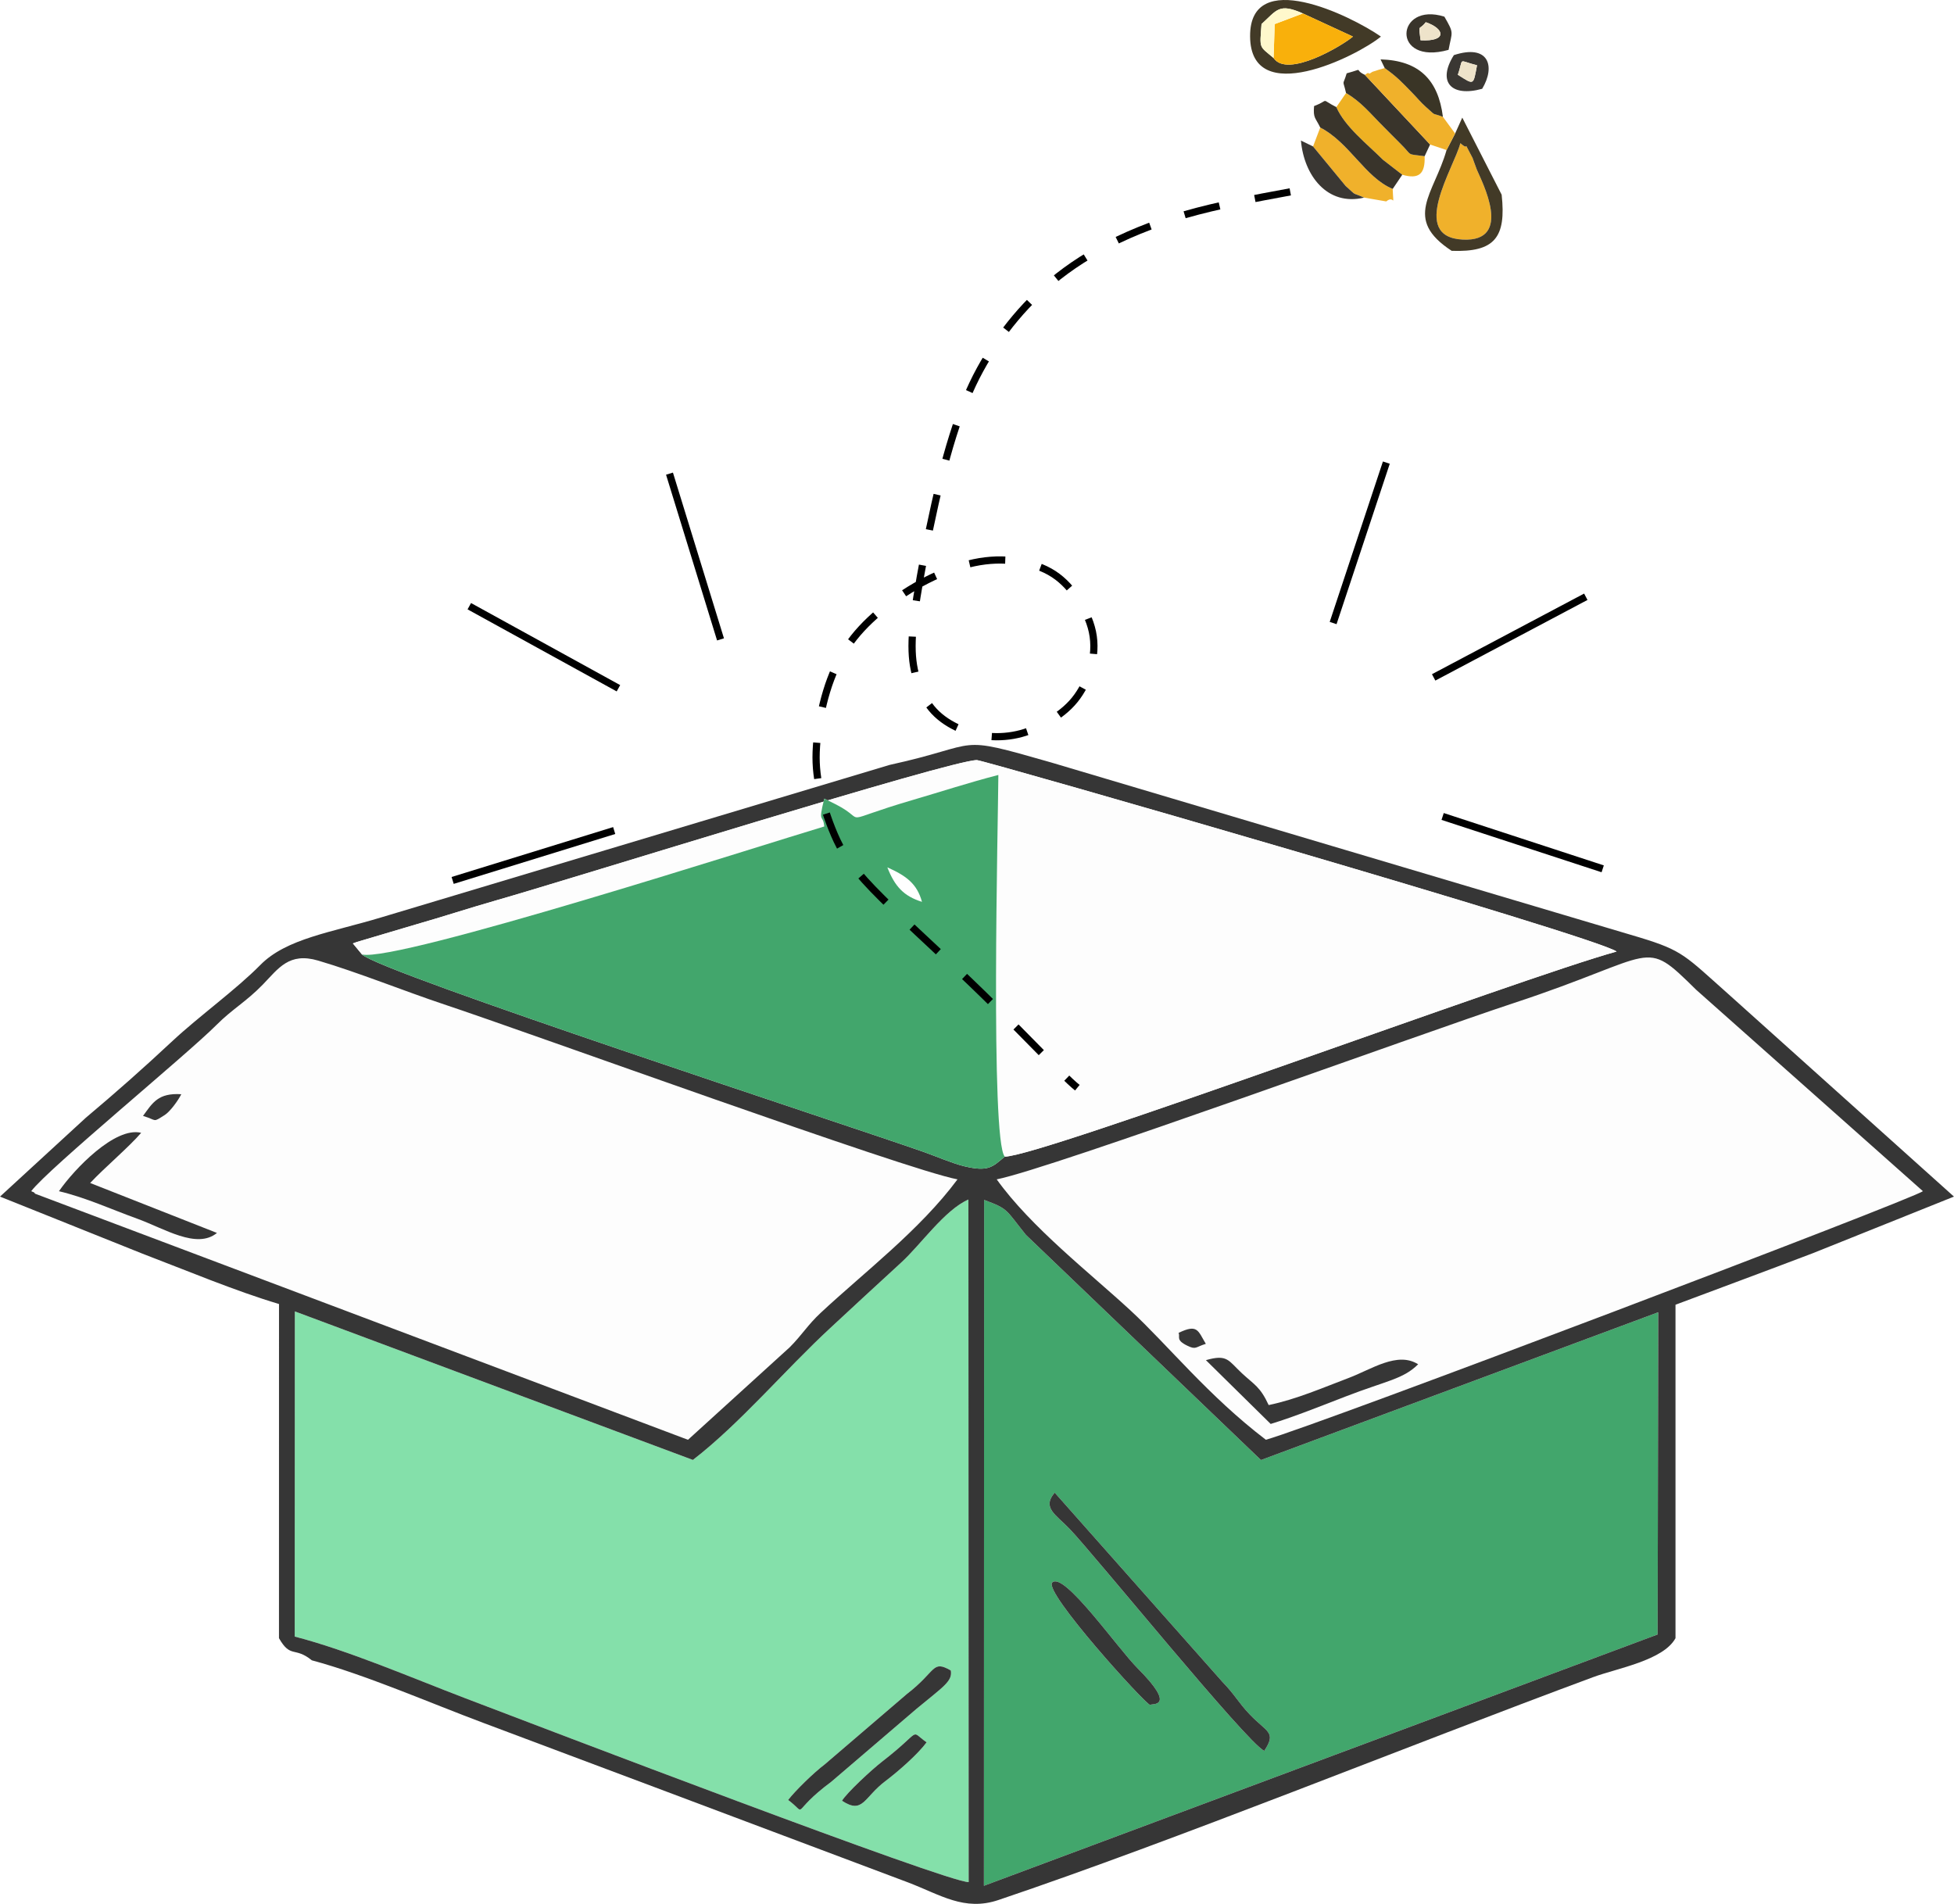
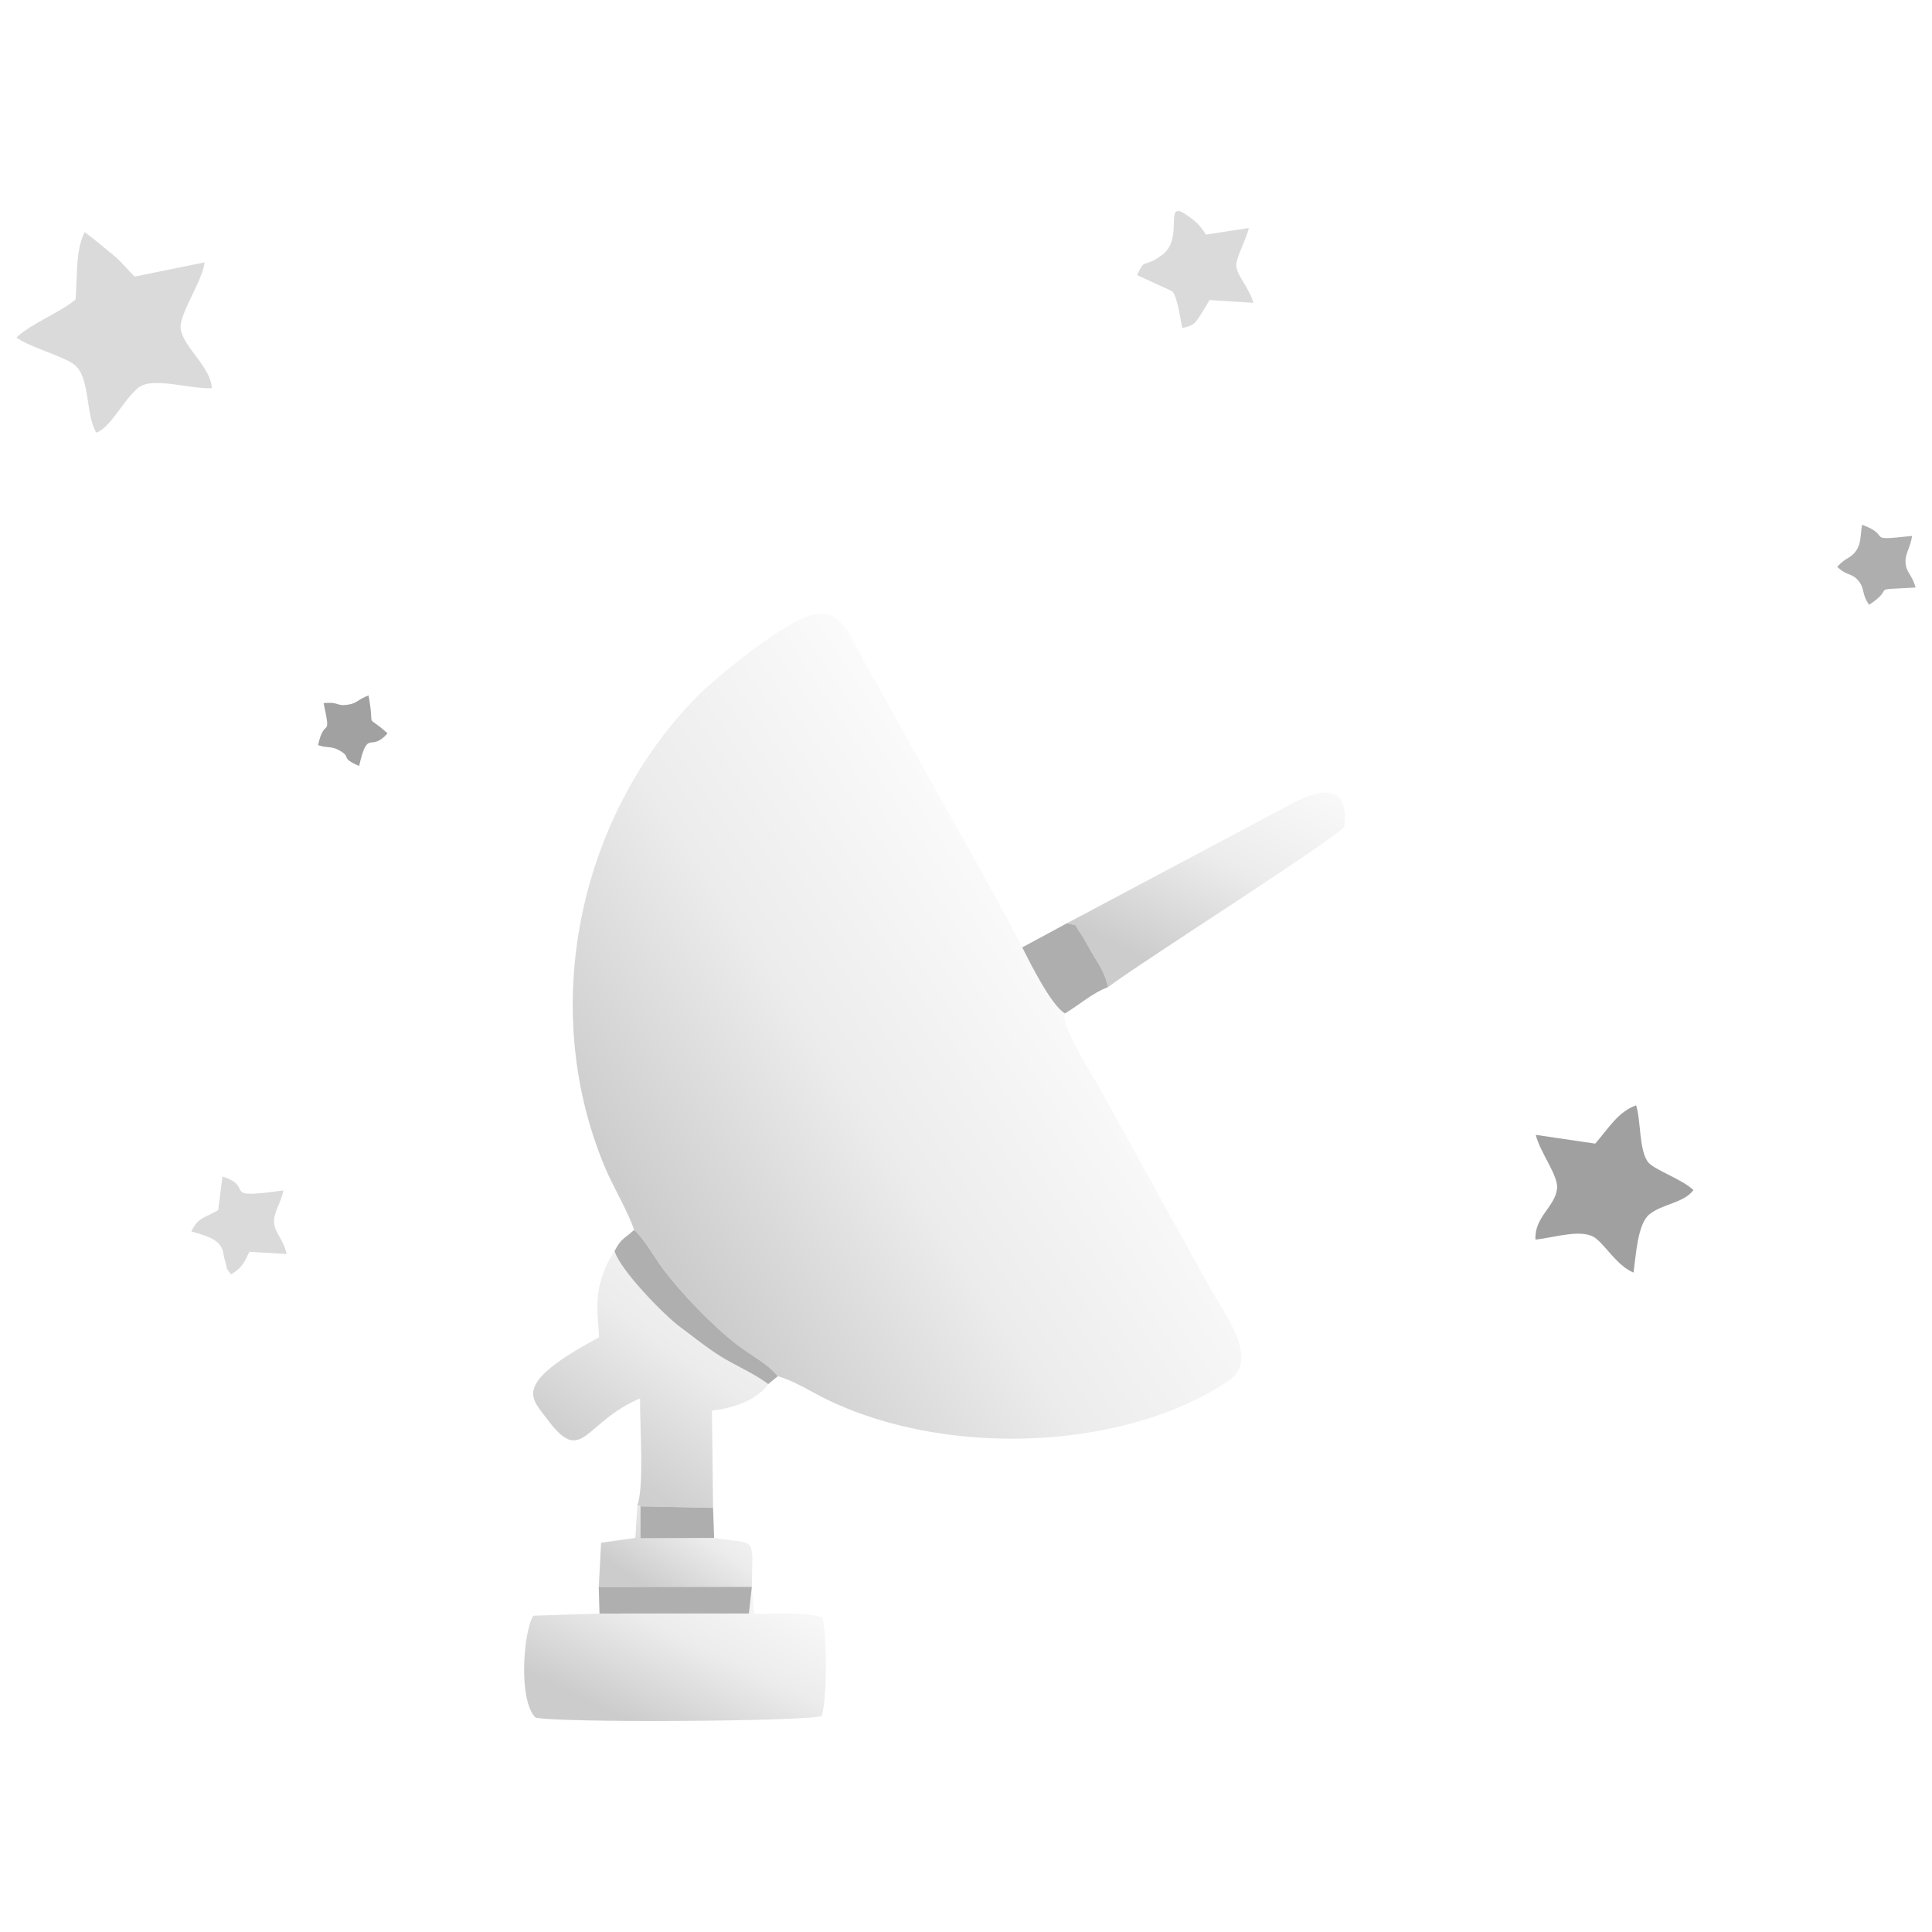
- <svg xmlns="http://www.w3.org/2000/svg" xml:space="preserve" width="22.956mm" height="22.367mm" version="1.1" style="shape-rendering:geometricPrecision; text-rendering:geometricPrecision; image-rendering:optimizeQuality; fill-rule:evenodd; clip-rule:evenodd" viewBox="0 0 1941.36 1891.58">
+ <svg xmlns="http://www.w3.org/2000/svg" xmlns:xlink="http://www.w3.org/1999/xlink" xml:space="preserve" width="2.447in" height="2.447in" version="1.1" style="shape-rendering:geometricPrecision; text-rendering:geometricPrecision; image-rendering:optimizeQuality; fill-rule:evenodd; clip-rule:evenodd" viewBox="0 0 3981.29 3981.29">
  <defs>
    <style type="text/css">
   
-     .str1 {stroke:black;stroke-width:7.16;stroke-miterlimit:2.613}
-     .str0 {stroke:black;stroke-width:7.16;stroke-miterlimit:2.613;stroke-dasharray:35.815 35.815}
-     .fil14 {fill:none}
-     .fil3 {fill:#363636}
-     .fil12 {fill:#373737}
-     .fil8 {fill:#39342B}
-     .fil9 {fill:#3A3526}
-     .fil10 {fill:#3A3733}
-     .fil5 {fill:#423A27}
-     .fil1 {fill:#42A66C}
-     .fil0 {fill:#84E0AA}
-     .fil7 {fill:#EEB123}
-     .fil13 {fill:#EEE3CA}
-     .fil4 {fill:#F0B12B}
-     .fil6 {fill:#F9B00B}
-     .fil2 {fill:#FDFDFD}
-     .fil11 {fill:#FFF8CC}
+     .fil10 {fill:none}
+     .fil5 {fill:#A0A0A0}
+     .fil9 {fill:#A1A1A1}
+     .fil8 {fill:#AEAEAE}
+     .fil7 {fill:#AFAFAF}
+     .fil3 {fill:#DADADA}
+     .fil2 {fill:url(#id0)}
+     .fil0 {fill:url(#id1)}
+     .fil4 {fill:url(#id2)}
+     .fil1 {fill:url(#id3)}
+     .fil6 {fill:url(#id4)}
   
  </style>
+     <linearGradient id="id0" gradientUnits="userSpaceOnUse" x1="1122" y1="3030.98" x2="1593.97" y2="2352.26">
+       <stop offset="0" style="stop-opacity:1; stop-color:#CCCCCC" />
+       <stop offset="0.035" style="stop-opacity:1; stop-color:#CDCDCD" />
+       <stop offset="0.11" style="stop-opacity:1; stop-color:#CFCFCF" />
+       <stop offset="0.431" style="stop-opacity:1; stop-color:#ECECEC" />
+       <stop offset="1" style="stop-opacity:1; stop-color:white" />
+     </linearGradient>
+     <linearGradient id="id1" gradientUnits="userSpaceOnUse" x1="1313.73" y1="2499.95" x2="2293.24" y2="1852.28">
+       <stop offset="0" style="stop-opacity:1; stop-color:#CCCCCC" />
+       <stop offset="0.012" style="stop-opacity:1; stop-color:#CDCDCD" />
+       <stop offset="0.039" style="stop-opacity:1; stop-color:#CFCFCF" />
+       <stop offset="0.431" style="stop-opacity:1; stop-color:#ECECEC" />
+       <stop offset="1" style="stop-opacity:1; stop-color:white" />
+     </linearGradient>
+     <linearGradient id="id2" gradientUnits="userSpaceOnUse" xlink:href="#id1" x1="2397.65" y1="1991.95" x2="2642.92" y2="1469.46">
+   </linearGradient>
+     <linearGradient id="id3" gradientUnits="userSpaceOnUse" xlink:href="#id1" x1="1371.84" y1="3581.04" x2="1570" y2="3164.52">
+   </linearGradient>
+     <linearGradient id="id4" gradientUnits="userSpaceOnUse" xlink:href="#id1" x1="1389.75" y1="3310.21" x2="1587.87" y2="3021.95">
+   </linearGradient>
  </defs>
  <g id="Layer_x0020_1">
-     <g id="_105553208541792">
-       <path class="fil0" d="M836.56 1789.12c4.67,-7.86 29.44,-30.85 39.86,-38.91 41.31,-31.95 26.42,-31.57 44.19,-19.15 -8.63,11.75 -27.93,28.71 -40.97,38.55 -21.56,16.25 -22.13,33.26 -43.08,19.51zm-53.52 -0.78c7.02,-9.14 25.43,-27.15 36.47,-35.46l81.72 -70.01c29.41,-22.6 24.48,-33.95 43.41,-23.22 1.89,10.65 -6.96,15.74 -33.87,37.98l-84.7 72.48c-42.83,31.88 -22.2,33.82 -43.02,18.23zm-490.26 -162.37c53.39,13.82 116.59,41.11 168.81,61.02 74.9,28.57 479.96,183.51 500.8,182.93l-0.25 -678.16c-23.59,10.33 -47.39,44.91 -66.78,62.61 -24.95,22.79 -45.66,42.1 -70.48,65.06 -45.13,41.73 -89.19,94.49 -136.49,131.05l-395.49 -147.59 -0.12 323.07z" />
-       <path class="fil1" d="M1142.62 1693.89c-4.74,-0.75 -106.4,-112.65 -97.19,-121.6 11.62,-11.28 64.73,65.06 84.81,85.2 39.92,40.03 13.77,34.78 12.37,36.4zm-94.73 -210.87l166.52 187.88c12.82,13.22 15.49,20.12 27.28,32.48 17.01,17.82 26.88,17.31 14.37,36.17 -17.84,-8.69 -168.42,-194.54 -193.35,-220.5 -13.73,-14.31 -27.81,-21.08 -14.82,-36.03zm-70.35 390.58l669.36 -249.69 0.61 -320.14 -394.7 146.82 -233.53 -223.7c-20.47,-25.39 -16.94,-25.61 -41.53,-34.75l-0.21 681.46z" />
-       <path class="fil2" d="M1337.02 1387.42c-24.46,9.44 -50.53,19.94 -74.56,27.33l-64.35 -63.39c21.53,-6.21 22.25,0.45 35.75,12.99 12.64,11.75 18.09,13.32 26.6,31.63 27.35,-5.63 54.86,-17.64 79.82,-27.06 22.2,-8.37 48.14,-26.52 68.69,-13.45 -15,14.85 -30.93,16.12 -71.95,31.95zm-166.08 -63.13c19.05,-9.24 19.25,-2.11 27.09,10.87 -10.54,3.23 -9.58,6.1 -18.33,1.88 -11.92,-5.75 -6.89,-8.69 -8.76,-12.74zm-180.67 -152.54c34.12,47.62 92.48,92.88 132.83,130.14 36.89,34.06 77.09,84.76 134.58,128.57 52.28,-14.71 645.39,-239.92 652.79,-247l-225.28 -200.1c-53.77,-52.97 -36.35,-34.5 -181.1,13.18 -93.27,30.73 -459.75,164.49 -513.82,175.2z" />
-       <path class="fil2" d="M58.56 1183.51c15.14,-21.89 55.75,-64.4 81.68,-58.01 -12.08,14.15 -36.68,34.85 -50.67,49.86l125.98 49.62c-20.21,16.53 -52.36,-4.46 -79.36,-14.2 -26.05,-9.4 -50.51,-20.79 -77.63,-27.26zm83.52 -74.8c9.55,-13.08 15.01,-23.02 38.03,-21.56 -3.16,6.31 -11.13,17.29 -16.52,20.69 -12.45,7.84 -7.06,5.13 -21.51,0.87zm-111.06 74.74c1.16,0.91 3.04,0.63 3.68,2.47l648.83 244.56 101.06 -91.9c12.33,-12.38 17.89,-22.17 30.68,-34.12 42.8,-39.95 98.75,-82.41 136.03,-132.71 -50.97,-9.6 -421.78,-144.46 -510.08,-173.86 -39.56,-13.18 -85.18,-31.72 -125.15,-43.51 -28.91,-8.52 -39.43,7.76 -54.73,23.58 -16.84,17.39 -30.48,24.47 -46.32,40.4 -29.18,29.34 -167.31,142.88 -184,165.09z" />
-       <path class="fil3" d="M977.76 1192.14c24.59,9.14 21.06,9.36 41.53,34.75l233.53 223.7 394.7 -146.82 -0.61 320.14 -669.36 249.69 0.21 -681.46zm-684.85 110.76l395.49 147.59c47.29,-36.56 91.36,-89.31 136.49,-131.05 24.82,-22.96 45.53,-42.27 70.48,-65.06 19.39,-17.71 43.19,-52.29 66.78,-62.61l0.25 678.16c-20.84,0.58 -425.9,-154.36 -500.8,-182.93 -52.21,-19.92 -115.42,-47.21 -168.81,-61.02l0.12 -323.07zm697.36 -131.16c54.07,-10.71 420.55,-144.47 513.82,-175.2 144.75,-47.68 127.33,-66.16 181.1,-13.18l225.28 200.1c-7.4,7.08 -600.51,232.29 -652.79,247 -57.49,-43.81 -97.69,-94.51 -134.58,-128.57 -40.36,-37.26 -98.71,-82.52 -132.83,-130.14zm-959.25 11.71c16.69,-22.22 154.81,-135.76 184,-165.09 15.84,-15.92 29.48,-23.01 46.32,-40.4 15.31,-15.81 25.82,-32.1 54.73,-23.58 39.98,11.79 85.59,30.33 125.15,43.51 88.3,29.4 459.11,164.27 510.08,173.86 -37.28,50.29 -93.23,92.75 -136.03,132.71 -12.8,11.94 -18.35,21.73 -30.68,34.12l-101.06 91.9 -648.83 -244.56c-0.64,-1.84 -2.52,-1.56 -3.68,-2.47zm967.23 -34.32c-12.41,10.64 -16.63,15.24 -40.4,9.54 -11.39,-2.74 -28.85,-10.21 -40.33,-14.25 -74.11,-26.07 -539.27,-178.07 -557.83,-196.11l-9.09 -11c1.33,-0.53 2.77,-0.99 4.12,-1.48l58.45 -17.35c25.99,-7.42 52.69,-16.18 79.05,-23.72 81.33,-23.26 451.83,-139.56 478.39,-139.58 6.3,-0.01 614.51,174.99 635.56,190.19 -95.24,26.17 -573.31,204.18 -607.91,203.75zm-114.29 -389.19l-504.98 151.45c-49.5,14.99 -94.4,20.92 -120.43,47.42 -23.7,24.11 -61.31,51.27 -87.23,75.48 -30.66,28.62 -55.44,50.43 -86.16,76.32l-85.16 78.25 139.97 56.09c44.39,16.95 94.2,37.86 137.22,50.63l-0.03 332.02c11.65,20.37 15.46,8.03 32.64,21.98 53.43,14.35 117.56,42.43 170.65,62.27 57.9,21.63 111.97,42.13 169.37,63.55l251.97 94.71c32.68,12.43 56.21,29.07 90.22,17.61 176.88,-59.68 404.77,-152.5 591.03,-221.49 23.37,-8.65 69.56,-16.53 81.63,-38.62l0 -331.31c44,-16.49 90.5,-33.7 136.65,-51.27l140.02 -56.16 -223.18 -200.35c-44.09,-39.16 -45.95,-44.01 -89.17,-57.14l-584.7 -173.86c-98.51,-28.27 -66.14,-18.16 -160.35,2.43z" />
-       <path class="fil2" d="M359.69 948.32c35.14,7.91 397.82,-108.89 459.25,-127.19 -1.1,-12.87 -6.55,-1.96 0.03,-27.64l11.74 5.83c33.42,17.18 -1.51,18.22 76.05,-4.5 28.52,-8.35 55.9,-17.33 85.14,-24.87 -0.25,45.91 -8,362.58 6.34,379.19 34.61,0.43 512.67,-177.58 607.91,-203.75 -21.05,-15.21 -629.26,-190.2 -635.56,-190.19 -26.55,0.02 -397.06,116.32 -478.39,139.58 -26.35,7.54 -53.06,16.3 -79.05,23.72l-58.45 17.35c-1.35,0.49 -2.79,0.95 -4.12,1.48l9.09 11z" />
-       <path class="fil1" d="M916.01 896.01c-18.09,-5.67 -26.9,-15.14 -34.41,-34.25 18.81,8.37 29.51,16.26 34.41,34.25zm-556.33 52.31c18.56,18.04 483.72,170.03 557.83,196.11 11.48,4.04 28.94,11.51 40.33,14.25 23.77,5.7 27.98,1.1 40.4,-9.54 -14.34,-16.61 -6.59,-333.28 -6.34,-379.19 -29.24,7.54 -56.63,16.52 -85.14,24.87 -77.56,22.72 -42.63,21.68 -76.05,4.5l-11.74 -5.83c-6.58,25.68 -1.13,14.77 -0.03,27.64 -61.43,18.3 -424.11,135.1 -459.25,127.19z" />
-       <path class="fil3" d="M1241.7 1703.38c-11.79,-12.36 -14.46,-19.26 -27.28,-32.48l-166.52 -187.88c-12.99,14.94 1.08,21.72 14.82,36.03 24.93,25.96 175.51,211.82 193.35,220.5 12.52,-18.86 2.64,-18.35 -14.37,-36.17z" />
-       <path class="fil3" d="M1198.12 1351.36l64.35 63.39c24.03,-7.39 50.1,-17.89 74.56,-27.33 41.02,-15.83 56.95,-17.1 71.95,-31.95 -20.54,-13.07 -46.49,5.07 -68.69,13.45 -24.96,9.42 -52.47,21.43 -79.82,27.06 -8.51,-18.31 -13.95,-19.88 -26.6,-31.63 -13.5,-12.54 -14.22,-19.2 -35.75,-12.99z" />
-       <path class="fil3" d="M58.56 1183.51c27.12,6.48 51.59,17.87 77.63,27.26 27,9.74 59.15,30.73 79.36,14.2l-125.98 -49.62c13.99,-15.01 38.58,-35.71 50.67,-49.86 -25.93,-6.38 -66.54,36.13 -81.68,58.01z" />
-       <path class="fil3" d="M783.05 1788.34c20.82,15.59 0.19,13.65 43.02,-18.23l84.7 -72.48c26.91,-22.24 35.76,-27.33 33.87,-37.98 -18.93,-10.73 -14,0.63 -43.41,23.22l-81.72 70.01c-11.04,8.31 -29.45,26.32 -36.47,35.46z" />
-       <path class="fil4" d="M1450.93 142.24c-6.29,24.55 -51.48,93.19 2.39,95.81 50.77,2.46 18.76,-58 13.97,-69.51 -0.74,-1.76 -4.18,-11.5 -4.25,-11.64 -11.71,-21.66 -1.02,-4.85 -12.11,-14.66z" />
-       <path class="fil5" d="M1265.34 57.63c-14.53,-12.3 -13.85,-8.58 -11.97,-33.72 15.48,-14.09 17.24,-21.08 41.07,-10.55l49.77 22.99c-10.34,8.82 -65.08,41.72 -78.87,21.29zm106.66 -21.29c-30.21,-20.97 -130.46,-69.96 -129.99,-0.18 0.48,72.3 106.17,19.82 129.99,0.18z" />
-       <path class="fil5" d="M1450.93 142.24c11.09,9.82 0.4,-6.99 12.11,14.66 0.08,0.14 3.52,9.88 4.25,11.64 4.79,11.51 36.8,71.97 -13.97,69.51 -53.87,-2.61 -8.69,-71.26 -2.39,-95.81zm-5.22 -9.58l-8.49 16.43c-12.57,43.92 -43.65,68.26 5.07,100.12 42.72,1.55 54.32,-13.18 49.66,-55.76l-39.12 -76.59 -7.12 15.8z" />
-       <path class="fil6" d="M1265.34 57.63c13.78,20.43 68.53,-12.47 78.87,-21.29l-49.77 -22.99 -27.98 10.57 -1.12 33.7z" />
-       <path class="fil3" d="M1045.44 1572.29c-9.21,8.96 92.44,120.85 97.19,121.6 1.4,-1.62 27.54,3.63 -12.37,-36.4 -20.09,-20.14 -73.19,-96.48 -84.81,-85.2z" />
-       <path class="fil7" d="M1327.69 106.42c8.61,19.59 30.55,36.6 46.28,52.29l19.24 14.92c16.62,4.77 22.85,-0.88 22.21,-18.44 -19.48,-2.65 -10.82,0.47 -24.71,-13.13 -6.88,-6.73 -9.45,-9.59 -16.2,-16.3 -13.18,-13.11 -21.86,-24.38 -37.14,-33.35l-9.67 14.01z" />
-       <path class="fil8" d="M1337.36 92.41c15.28,8.97 23.96,20.25 37.14,33.35 6.75,6.71 9.33,9.56 16.2,16.3 13.89,13.6 5.23,10.48 24.71,13.13l5.45 -11.59 -64.82 -69.24c-12.08,-5.67 1.01,-6.71 -18.06,-1.51 -4.1,13.67 -4.09,4.7 -0.63,19.55z" />
-       <path class="fil4" d="M1356.05 74.36l64.82 69.24 16.35 5.49 8.49 -16.43 -12.11 -16.55c-12.77,-4.93 -4.98,0.62 -17.46,-10.37 -4.39,-3.87 -8.52,-8.96 -13.23,-13.76 -10.71,-10.94 -14.41,-15.18 -27.12,-24.35 -5.43,1.51 -6.54,1.82 -12.17,3.69 -0.8,0.27 -3.24,2.64 -3.84,1.47 -0.59,-1.14 -2.49,1.04 -3.72,1.57z" />
-       <path class="fil4" d="M1304.56 145.5l32.38 39.3c12.33,10.98 4.79,5.49 18.34,11.53l21.98 3.79c8.52,-7.09 7.28,8.56 6.44,-12.42 -27.37,-11.26 -42.89,-46 -72,-61l-7.15 18.81z" />
-       <path class="fil8" d="M1311.71 126.69c29.11,15 44.64,49.73 72,61l9.5 -14.06 -19.24 -14.92c-15.73,-15.69 -37.67,-32.7 -46.28,-52.29 -16.97,-8.66 -5.64,-7.32 -22.12,-1.03 -0.95,12.12 1.13,11.04 6.14,21.3z" />
-       <path class="fil3" d="M836.56 1789.12c20.95,13.75 21.52,-3.26 43.08,-19.51 13.03,-9.84 32.34,-26.8 40.97,-38.55 -17.77,-12.42 -2.88,-12.8 -44.19,19.15 -10.42,8.06 -35.19,31.05 -39.86,38.91z" />
-       <path class="fil9" d="M1375.78 67.63c12.71,9.17 16.41,13.4 27.12,24.35 4.71,4.8 8.85,9.89 13.23,13.76 12.48,10.99 4.69,5.44 17.46,10.37 -4.63,-36.86 -23.76,-56.02 -61.96,-57.11l4.14 8.63z" />
-       <path class="fil10" d="M1355.29 196.33c-13.56,-6.04 -6.01,-0.55 -18.34,-11.53l-32.38 -39.3 -12.04 -5.84c3,34.77 26.29,65.41 62.77,56.67z" />
-       <path class="fil8" d="M1416.55 22.05c19.2,6.56 21.37,19.43 -5.16,17.97 -2.19,-17.41 -1.89,-8.88 5.16,-17.97zm18.49 -5.51c-48.49,-15.2 -53.35,49.08 4.16,33 3.47,-18.66 5.84,-15.73 -4.16,-33z" />
-       <path class="fil10" d="M1448.4 74.25c6.18,-17.49 -0.9,-14.36 19.08,-9.4 -3.81,20.04 -2.67,19.9 -19.08,9.4zm-3.92 -19.49c-16.81,26.71 -2.64,42 28.12,33.46 13.43,-22.33 6.58,-44.79 -28.12,-33.46z" />
-       <path class="fil11" d="M1265.34 57.63l1.12 -33.7 27.98 -10.57c-23.83,-10.53 -25.59,-3.53 -41.07,10.55 -1.89,25.13 -2.56,21.41 11.97,33.72z" />
-       <path class="fil12" d="M142.08 1108.71c14.44,4.26 9.06,6.97 21.51,-0.87 5.4,-3.4 13.36,-14.38 16.52,-20.69 -23.02,-1.46 -28.48,8.47 -38.03,21.56z" />
-       <path class="fil12" d="M1170.94 1324.29c1.87,4.06 -3.15,6.99 8.76,12.74 8.74,4.22 7.79,1.35 18.33,-1.88 -7.84,-12.98 -8.03,-20.11 -27.09,-10.87z" />
-       <path class="fil13" d="M1411.39 40.02c26.53,1.45 24.36,-11.41 5.16,-17.97 -7.05,9.09 -7.35,0.56 -5.16,17.97z" />
-       <path class="fil13" d="M1467.48 64.85c-19.98,-4.96 -12.9,-8.08 -19.08,9.4 16.41,10.49 15.26,10.64 19.08,-9.4z" />
+     <g id="_105553203970240">
      <g>
-         <path class="fil14 str0" d="M1281.92 190.62c-35.99,6.64 -71.98,13.28 -104.4,22.59 -32.42,9.32 -61.25,21.32 -85.5,34.72 -24.25,13.4 -43.91,28.2 -60.49,43.91 -16.59,15.7 -30.12,32.28 -41.73,49.25 -11.62,16.98 -21.31,34.33 -30.25,56.03 -8.93,21.7 -17.1,47.73 -24.92,79.33 -7.82,31.59 -15.3,68.74 -20.31,96.97 -5.02,28.24 -7.58,47.57 -8.08,62.83 -0.51,15.26 1.03,26.46 4.22,37.37 3.18,10.9 8.01,21.52 14.87,29.92 6.85,8.4 15.73,14.57 25.38,19.21 9.65,4.63 20.08,7.72 30.98,8.78 10.91,1.07 22.29,0.1 32.72,-2.7 10.42,-2.8 19.88,-7.43 28.85,-12.93 8.98,-5.51 17.47,-11.87 24.52,-20.56 7.04,-8.69 12.64,-19.7 15.92,-31.37 3.28,-11.68 4.25,-24.03 1.64,-36.29 -2.6,-12.26 -8.78,-24.42 -16.02,-34.75 -7.24,-10.33 -15.54,-18.82 -26.35,-24.9 -10.81,-6.08 -24.13,-9.75 -37.83,-11.1 -13.71,-1.35 -27.8,-0.39 -43.05,3.48 -15.26,3.86 -31.66,10.61 -46.91,18.92 -15.25,8.3 -29.34,18.14 -41.78,28.71 -12.44,10.57 -23.23,21.87 -31.92,34.89 -8.69,13.02 -15.31,27.76 -20.23,43.94 -4.92,16.19 -8.17,33.81 -9.62,49.09 -1.45,15.27 -1.12,28.2 1.85,43.71 2.97,15.52 8.58,33.62 15.47,49.6 6.89,15.98 15.06,29.85 38.29,53.99 23.23,24.13 61.52,58.52 96.06,91.65 34.54,33.12 65.34,64.97 82.56,82.38 17.22,17.41 20.86,20.39 24.51,23.37" />
-         <path class="fil14 str1" d="M1377.38 459.62c-17.62,53.13 -35.25,106.26 -52.87,159.4" />
-         <path class="fil14 str1" d="M1575.55 592.9c-50.39,26.71 -100.77,53.41 -151.16,80.11" />
-         <path class="fil14 str1" d="M1592.34 863.21c-53.01,-17.34 -106.02,-34.68 -159.03,-52.02" />
-         <path class="fil14 str1" d="M449.71 874.74c53.51,-16.52 107,-33.04 160.5,-49.57" />
-         <path class="fil14 str1" d="M466.26 602.28c49.39,27.18 98.78,54.35 148.16,81.53" />
-         <path class="fil14 str1" d="M665.16 470.59c16.9,54.89 33.79,109.78 50.69,164.67" />
+         <path class="fil0" d="M1306.75 2534.49c21.3,18.8 42.14,57.37 59.92,80.94 37.92,50.26 100.36,115.39 151.03,154.78 28.12,21.86 65.31,40.52 85,65.83 34.84,9.41 69.5,32.8 105.23,49.82 251.47,119.78 614.72,100.76 823.81,-40.58 67,-45.29 -11.72,-141.33 -40.39,-195.23l-209.22 -378.16c-27.71,-53.59 -97.38,-156.56 -87.48,-183.51 -28.39,-15.9 -74.11,-108.41 -88.1,-136.07 -84.04,-162.23 -181.39,-326.83 -270.4,-490.08 -24.72,-45.33 -44.75,-77.19 -68.81,-124.24 -22.69,-44.35 -43.83,-92.12 -108.02,-66.12 -61.41,24.88 -179.79,121.2 -215.58,156.42 -244.09,240.31 -339.08,638.74 -197.1,977.21 16.99,40.5 49.16,94.63 60.11,128.97z" />
+         <path class="fil1" d="M1235.4 3325.02l-136.43 4.49c-21.13,34.12 -30.76,176.37 4.71,209.86 40.75,11.18 553.77,8.36 589.55,-3.11 11.82,-38.85 10.79,-162.22 2,-203.59 -38.33,-11.57 -94.79,-6.68 -141.22,-6.92l-4.69 -55.71 -6.05 54.95 -307.87 0.03z" />
+         <path class="fil2" d="M1313.33 3101.82l6.48 2.27 149.61 3.18 -2.3 -200.38c40.86,-4.46 92.3,-20.75 116,-54.75 -29.85,-22.46 -66.84,-37.49 -98.06,-57.09 -32.89,-20.65 -53.86,-38.81 -84.03,-60.94 -31.56,-23.17 -123.67,-117.11 -134.55,-156.22 -1.23,1.64 -2.68,3.99 -3.38,5.13l-9.25 15.73c-2.06,4.02 -6.53,14.37 -7.38,16.49 -5,12.35 -8.94,24.34 -11.54,37.01 -7.82,38.13 -2.02,66.12 -0.42,103.55 -182.76,98.11 -139.16,124.94 -105.84,169.9 71.62,96.63 74.62,5.03 190.37,-44.06 -0.96,51.42 8.96,183.1 -5.7,220.17z" />
+         <path class="fil3" d="M155.76 617.08c-34.09,28.52 -86.73,46.6 -121.93,78.46 27.82,20.44 99.09,39.15 119.85,56.35 32.96,27.32 22.03,103.07 45.01,139.86 30.95,-12.91 53.1,-64.04 85.24,-91.96 28.55,-24.81 106.64,2.44 152.75,0.13 -2.91,-44.15 -56.82,-82.72 -64.15,-120.66 -5.74,-29.79 45.05,-98.86 48.94,-138.63l-143.62 29.28c-18.5,-17.33 -26.91,-30.24 -47.79,-47.09 -20.08,-16.2 -32.13,-27.12 -55.52,-44.4 -18.73,34.37 -15.34,94.62 -18.77,138.67z" />
+         <path class="fil4" d="M2198.7 1902.56c28.1,8.07 8.68,-5.41 28.67,21.79 5.74,7.81 14.85,25.73 20.56,35.61 13.92,24.1 29.42,43.57 35.25,74.31 70.3,-53.05 476.62,-310.49 487.18,-331.35 10.69,-102.5 -66.59,-70.79 -124.07,-38.36l-447.6 238.01z" />
+         <path class="fil5" d="M3164.79 2338.62c8.72,36.6 47.23,84.14 43.84,111.29 -4.69,37.53 -47.19,58.47 -44.44,104.49 40.07,-4.09 97.32,-23.76 124.49,-2.34 22.64,17.84 43.31,55.55 77.56,70.45 5.05,-36.22 8.36,-100.49 32.57,-120.01 27.41,-22.09 70.54,-23.01 90.84,-50.06 -22.97,-22.4 -78.94,-40.96 -92.54,-56.67 -19.94,-23.05 -15.37,-88.16 -25.64,-118.04 -37.86,13.94 -56.29,47.06 -84.22,78.93l-122.48 -18.05z" />
+         <path class="fil6" d="M1233.86 3270.15l315.47 -0.12c1.02,-107.07 12.39,-86.74 -77.73,-100.84l-151.81 0.76 0.03 -65.87 -6.48 -2.27 -3.97 67.37 -70.67 10 -4.84 90.96z" />
+         <path class="fil3" d="M2343.28 566.88l71.43 32.87c11.5,8.43 17.98,60.52 21.64,76.52 27.06,-7.74 24.72,-5.05 56.13,-57.96l90.43 5.74c-8.54,-31.1 -34.35,-55.89 -35.26,-76.65 -0.73,-16.85 20.71,-53.97 25.79,-77.52l-88.49 13.62c-12.73,-20.57 -21.9,-28.06 -38.91,-39.97 -50.99,-35.67 -3.61,47.79 -52.06,82.63 -39.77,28.6 -33.41,2.94 -50.7,40.71z" />
+         <path class="fil7" d="M1266.47 2577.9c10.88,39.11 102.99,133.05 134.55,156.22 30.17,22.13 51.13,40.29 84.03,60.94 31.22,19.6 68.2,34.63 98.06,57.09l19.6 -16.11c-19.69,-25.31 -56.89,-43.97 -85,-65.83 -50.67,-39.39 -113.11,-104.52 -151.03,-154.78 -17.78,-23.56 -38.62,-62.13 -59.92,-80.94 -19.64,18.27 -26.22,16.23 -40.28,43.41z" />
+         <path class="fil3" d="M590.82 2584.17c-7.71,-32.15 -24.76,-43.6 -26.09,-65.29 -1.26,-20.49 13.31,-37.28 19.37,-65.88 -136.5,19.68 -55.44,-6.25 -125.75,-28.53l-8.64 69.2c-26.86,16.22 -41.45,14.08 -55.47,44.01 17,5.05 48.26,12.27 59.19,28.39 8.48,12.5 5.25,15.16 9.71,30.09 8.14,27.22 -0.74,10.38 12.73,29.92 22.24,-13.01 25.7,-21.22 38.15,-46.53l76.8 4.63z" />
+         <path class="fil8" d="M2106.55 1952.32c13.99,27.66 59.72,120.18 88.1,136.07 30.13,-18.12 57.15,-42.59 88.53,-54.13 -5.83,-30.74 -21.33,-50.21 -35.25,-74.31 -5.71,-9.88 -14.81,-27.8 -20.56,-35.61 -19.98,-27.19 -0.57,-13.72 -28.67,-21.79l-92.15 49.76z" />
+         <polygon class="fil7" points="1235.4,3325.02 1543.27,3324.99 1549.32,3270.04 1233.86,3270.15 " />
+         <path class="fil8" d="M3785.98 1168.05c20.97,19.98 29.67,11.45 44.4,29.56 12.29,15.11 6.2,28.03 21.37,48.65 58.6,-38.39 -6.24,-29.67 95.72,-35.57 -7.83,-27.98 -19.31,-30.26 -20.69,-51.1 -1.24,-18.73 9.66,-29.94 13.54,-55.2 -102.35,11.13 -38.06,0.94 -103.06,-23.04 -3.9,22.11 -1.52,37.34 -11.98,53.02 -11.1,16.64 -21.16,13.47 -39.29,33.68z" />
+         <path class="fil9" d="M666.86 1448.94c16.84,78.51 1.58,25.61 -11.37,86.61 21.44,7.1 25.76,0.78 44.19,11.04 26.14,14.54 -0.44,14.19 40.33,31.86 18.54,-79.53 22.61,-26.24 58.55,-67.2 -48.77,-44.4 -25.13,-1.39 -39.05,-78.05 -21.71,7.58 -22.49,15.58 -41.12,18.71 -26.59,4.46 -17.81,-6.25 -51.53,-2.96z" />
+         <polygon class="fil8" points="1471.59,3169.2 1469.41,3107.28 1319.81,3104.09 1319.78,3169.96 " />
      </g>
+       <rect class="fil10" width="3981.29" height="3981.29" />
    </g>
  </g>
</svg>
